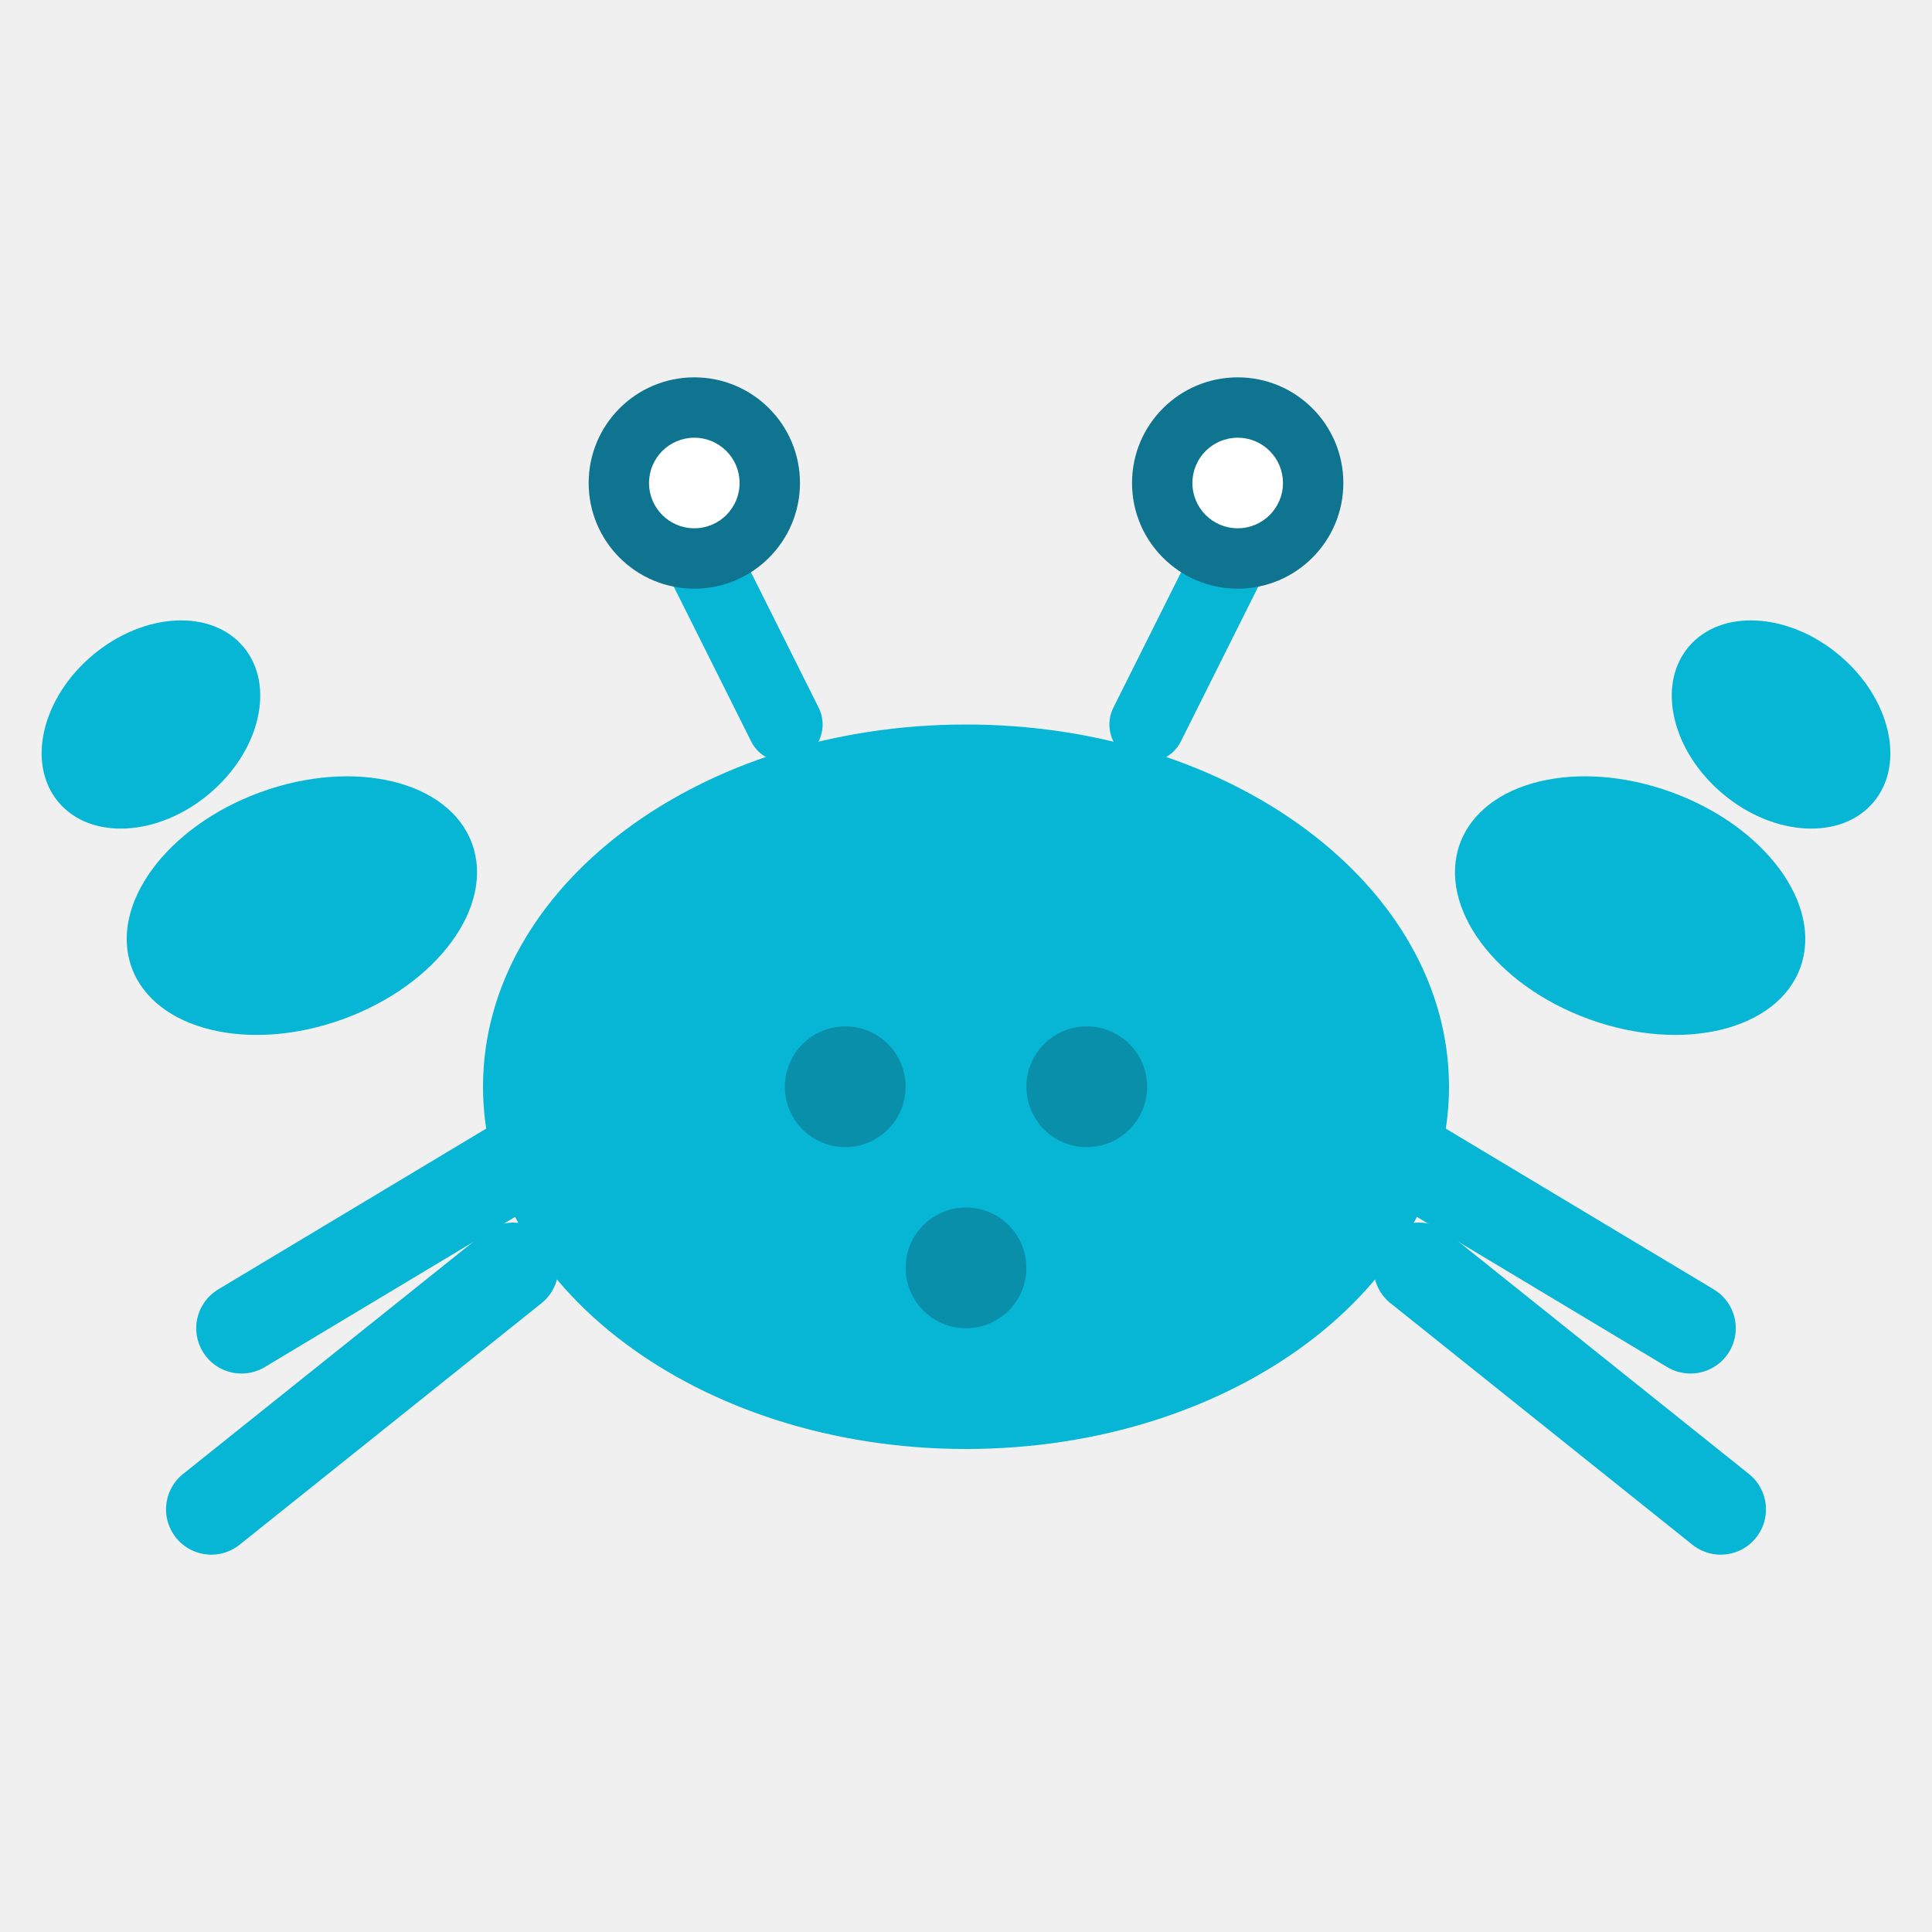
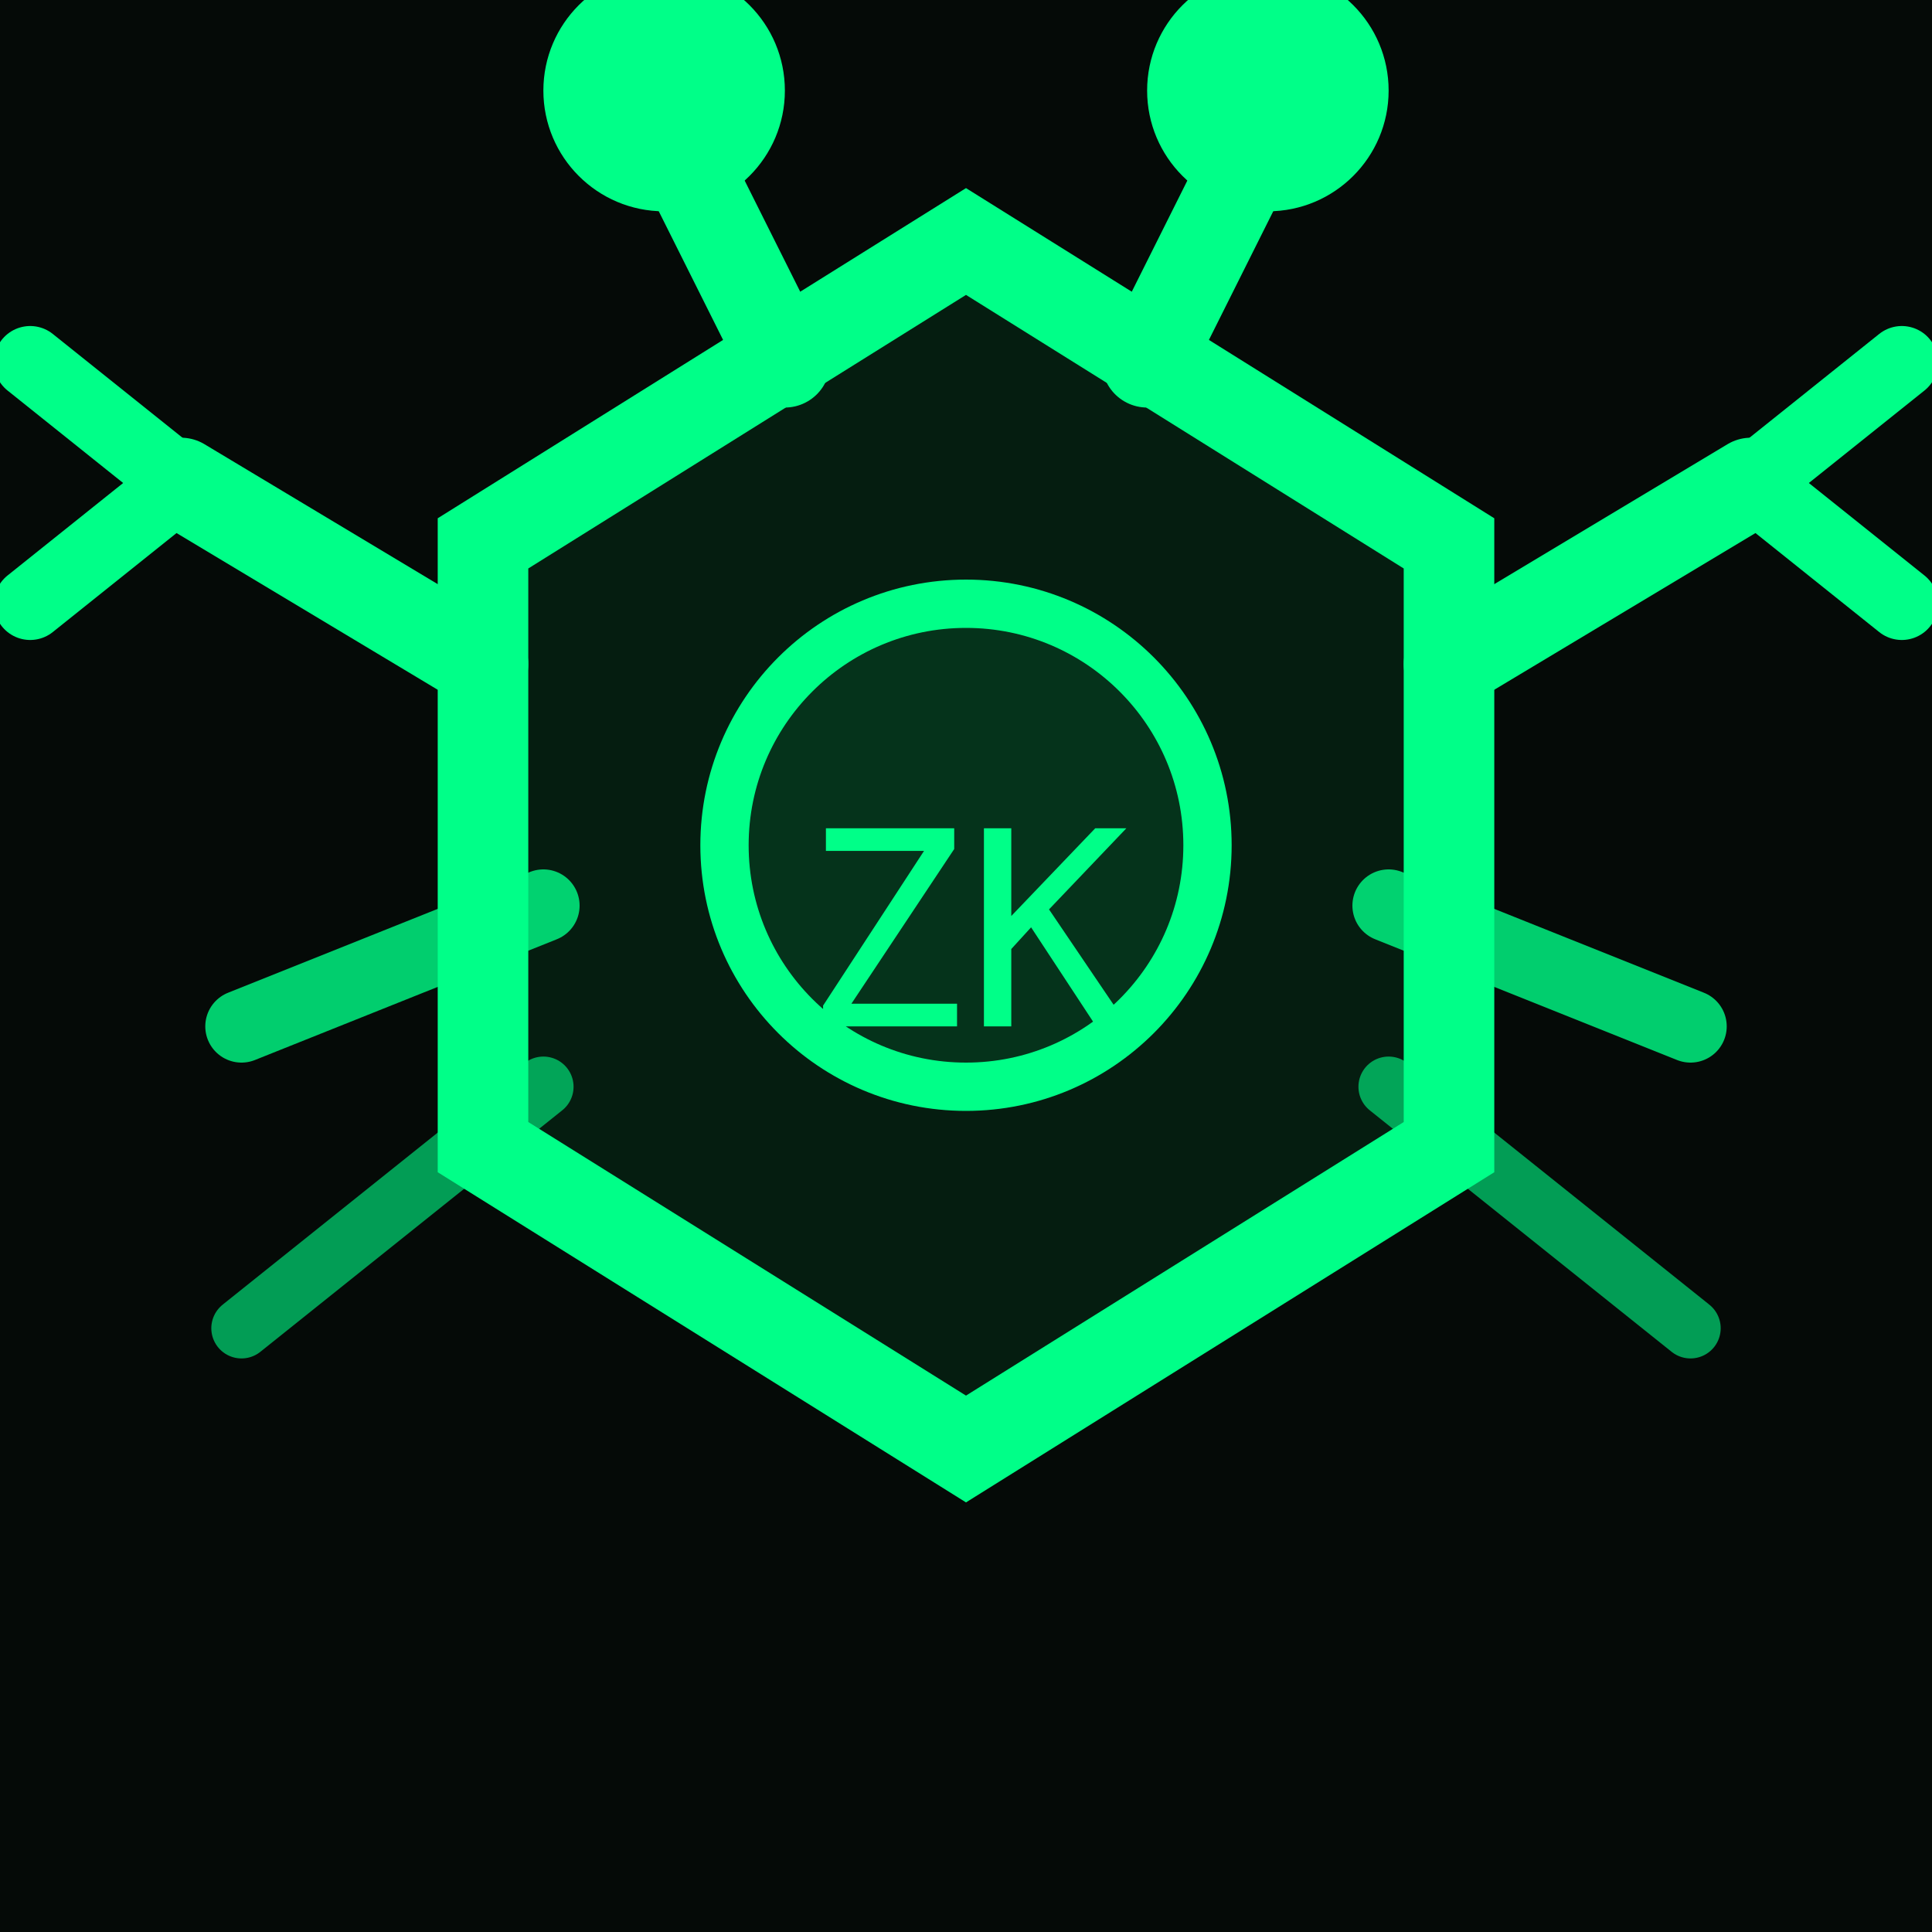
- <svg xmlns="http://www.w3.org/2000/svg" viewBox="0 0 64 64" fill="none">
-   <ellipse cx="32" cy="36" rx="16" ry="12" fill="#06b6d4" />
-   <ellipse cx="10" cy="30" rx="6" ry="4" fill="#06b6d4" transform="rotate(-20 10 30)" />
-   <ellipse cx="5" cy="24" rx="4" ry="3" fill="#06b6d4" transform="rotate(-40 5 24)" />
-   <ellipse cx="54" cy="30" rx="6" ry="4" fill="#06b6d4" transform="rotate(20 54 30)" />
-   <ellipse cx="59" cy="24" rx="4" ry="3" fill="#06b6d4" transform="rotate(40 59 24)" />
-   <line x1="18" y1="38" x2="8" y2="44" stroke="#06b6d4" stroke-width="3" stroke-linecap="round" />
-   <line x1="17" y1="42" x2="7" y2="50" stroke="#06b6d4" stroke-width="3" stroke-linecap="round" />
-   <line x1="46" y1="38" x2="56" y2="44" stroke="#06b6d4" stroke-width="3" stroke-linecap="round" />
-   <line x1="47" y1="42" x2="57" y2="50" stroke="#06b6d4" stroke-width="3" stroke-linecap="round" />
-   <line x1="26" y1="24" x2="23" y2="18" stroke="#06b6d4" stroke-width="2.5" stroke-linecap="round" />
-   <circle cx="23" cy="16" r="3.5" fill="#0e7490" />
-   <circle cx="23" cy="16" r="1.5" fill="#fff" />
-   <line x1="38" y1="24" x2="41" y2="18" stroke="#06b6d4" stroke-width="2.5" stroke-linecap="round" />
-   <circle cx="41" cy="16" r="3.5" fill="#0e7490" />
-   <circle cx="41" cy="16" r="1.5" fill="#fff" />
-   <circle cx="28" cy="36" r="2" fill="#0e7490" opacity="0.6" />
-   <circle cx="36" cy="36" r="2" fill="#0e7490" opacity="0.6" />
-   <circle cx="32" cy="42" r="2" fill="#0e7490" opacity="0.6" />
+ <svg xmlns="http://www.w3.org/2000/svg" viewBox="0 0 32 32">
+   <rect width="32" height="32" fill="#050a07" />
+   <polygon points="16,4 24,9 24,19 16,24 8,19 8,9" fill="rgba(0,255,136,0.08)" stroke="#00ff88" stroke-width="1.5" />
+   <line x1="13" y1="6" x2="11" y2="2" stroke="#00ff88" stroke-width="1.5" stroke-linecap="round" />
+   <line x1="19" y1="6" x2="21" y2="2" stroke="#00ff88" stroke-width="1.5" stroke-linecap="round" />
+   <circle cx="11" cy="1.5" r="2" fill="#00ff88" />
+   <circle cx="21" cy="1.5" r="2" fill="#00ff88" />
+   <line x1="8" y1="11" x2="3" y2="8" stroke="#00ff88" stroke-width="1.5" stroke-linecap="round" />
+   <line x1="3" y1="8" x2="0.5" y2="6" stroke="#00ff88" stroke-width="1.2" stroke-linecap="round" />
+   <line x1="3" y1="8" x2="0.5" y2="10" stroke="#00ff88" stroke-width="1.2" stroke-linecap="round" />
+   <line x1="24" y1="11" x2="29" y2="8" stroke="#00ff88" stroke-width="1.5" stroke-linecap="round" />
+   <line x1="29" y1="8" x2="31.5" y2="6" stroke="#00ff88" stroke-width="1.2" stroke-linecap="round" />
+   <line x1="29" y1="8" x2="31.5" y2="10" stroke="#00ff88" stroke-width="1.2" stroke-linecap="round" />
+   <line x1="9" y1="15" x2="4" y2="17" stroke="#00ff88" stroke-width="1.2" stroke-linecap="round" opacity="0.8" />
+   <line x1="9" y1="18" x2="4" y2="22" stroke="#00ff88" stroke-width="1" stroke-linecap="round" opacity="0.6" />
+   <line x1="23" y1="15" x2="28" y2="17" stroke="#00ff88" stroke-width="1.2" stroke-linecap="round" opacity="0.8" />
+   <line x1="23" y1="18" x2="28" y2="22" stroke="#00ff88" stroke-width="1" stroke-linecap="round" opacity="0.6" />
+   <circle cx="16" cy="14" r="4" fill="rgba(0,255,136,0.1)" stroke="#00ff88" stroke-width="0.8" />
+   <text x="16" y="17" text-anchor="middle" font-family="monospace" font-size="4.5" fill="#00ff88">ZK</text>
</svg>
